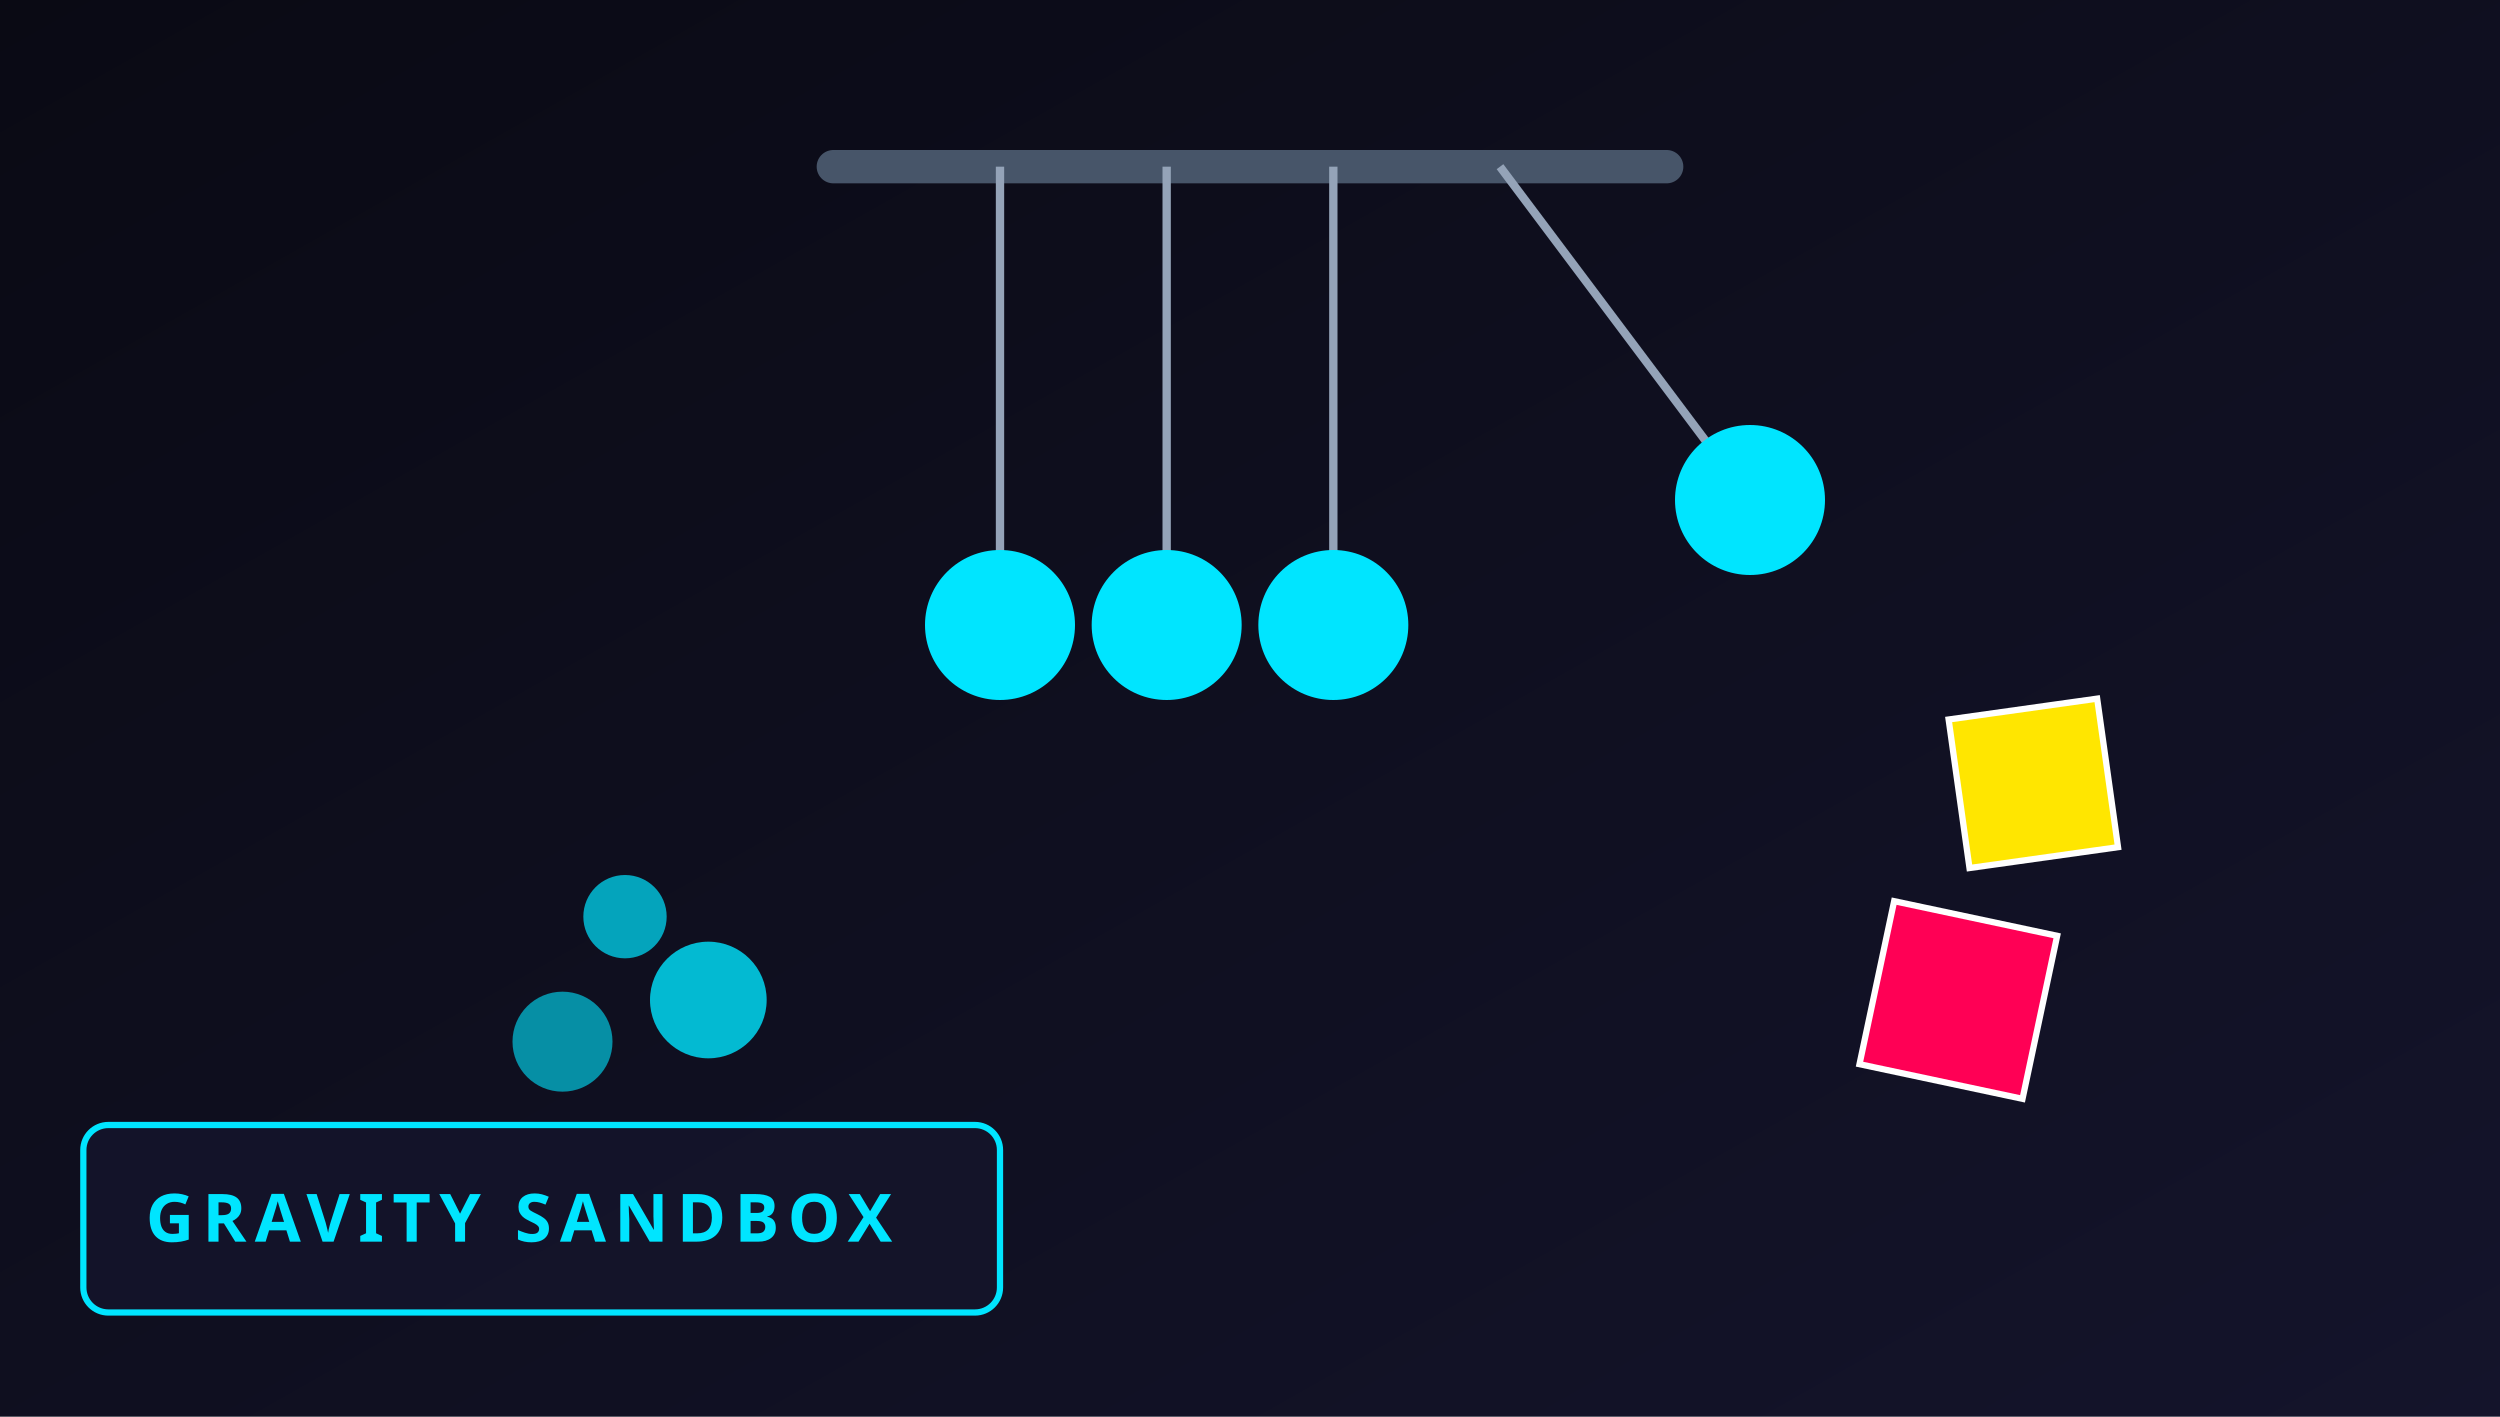
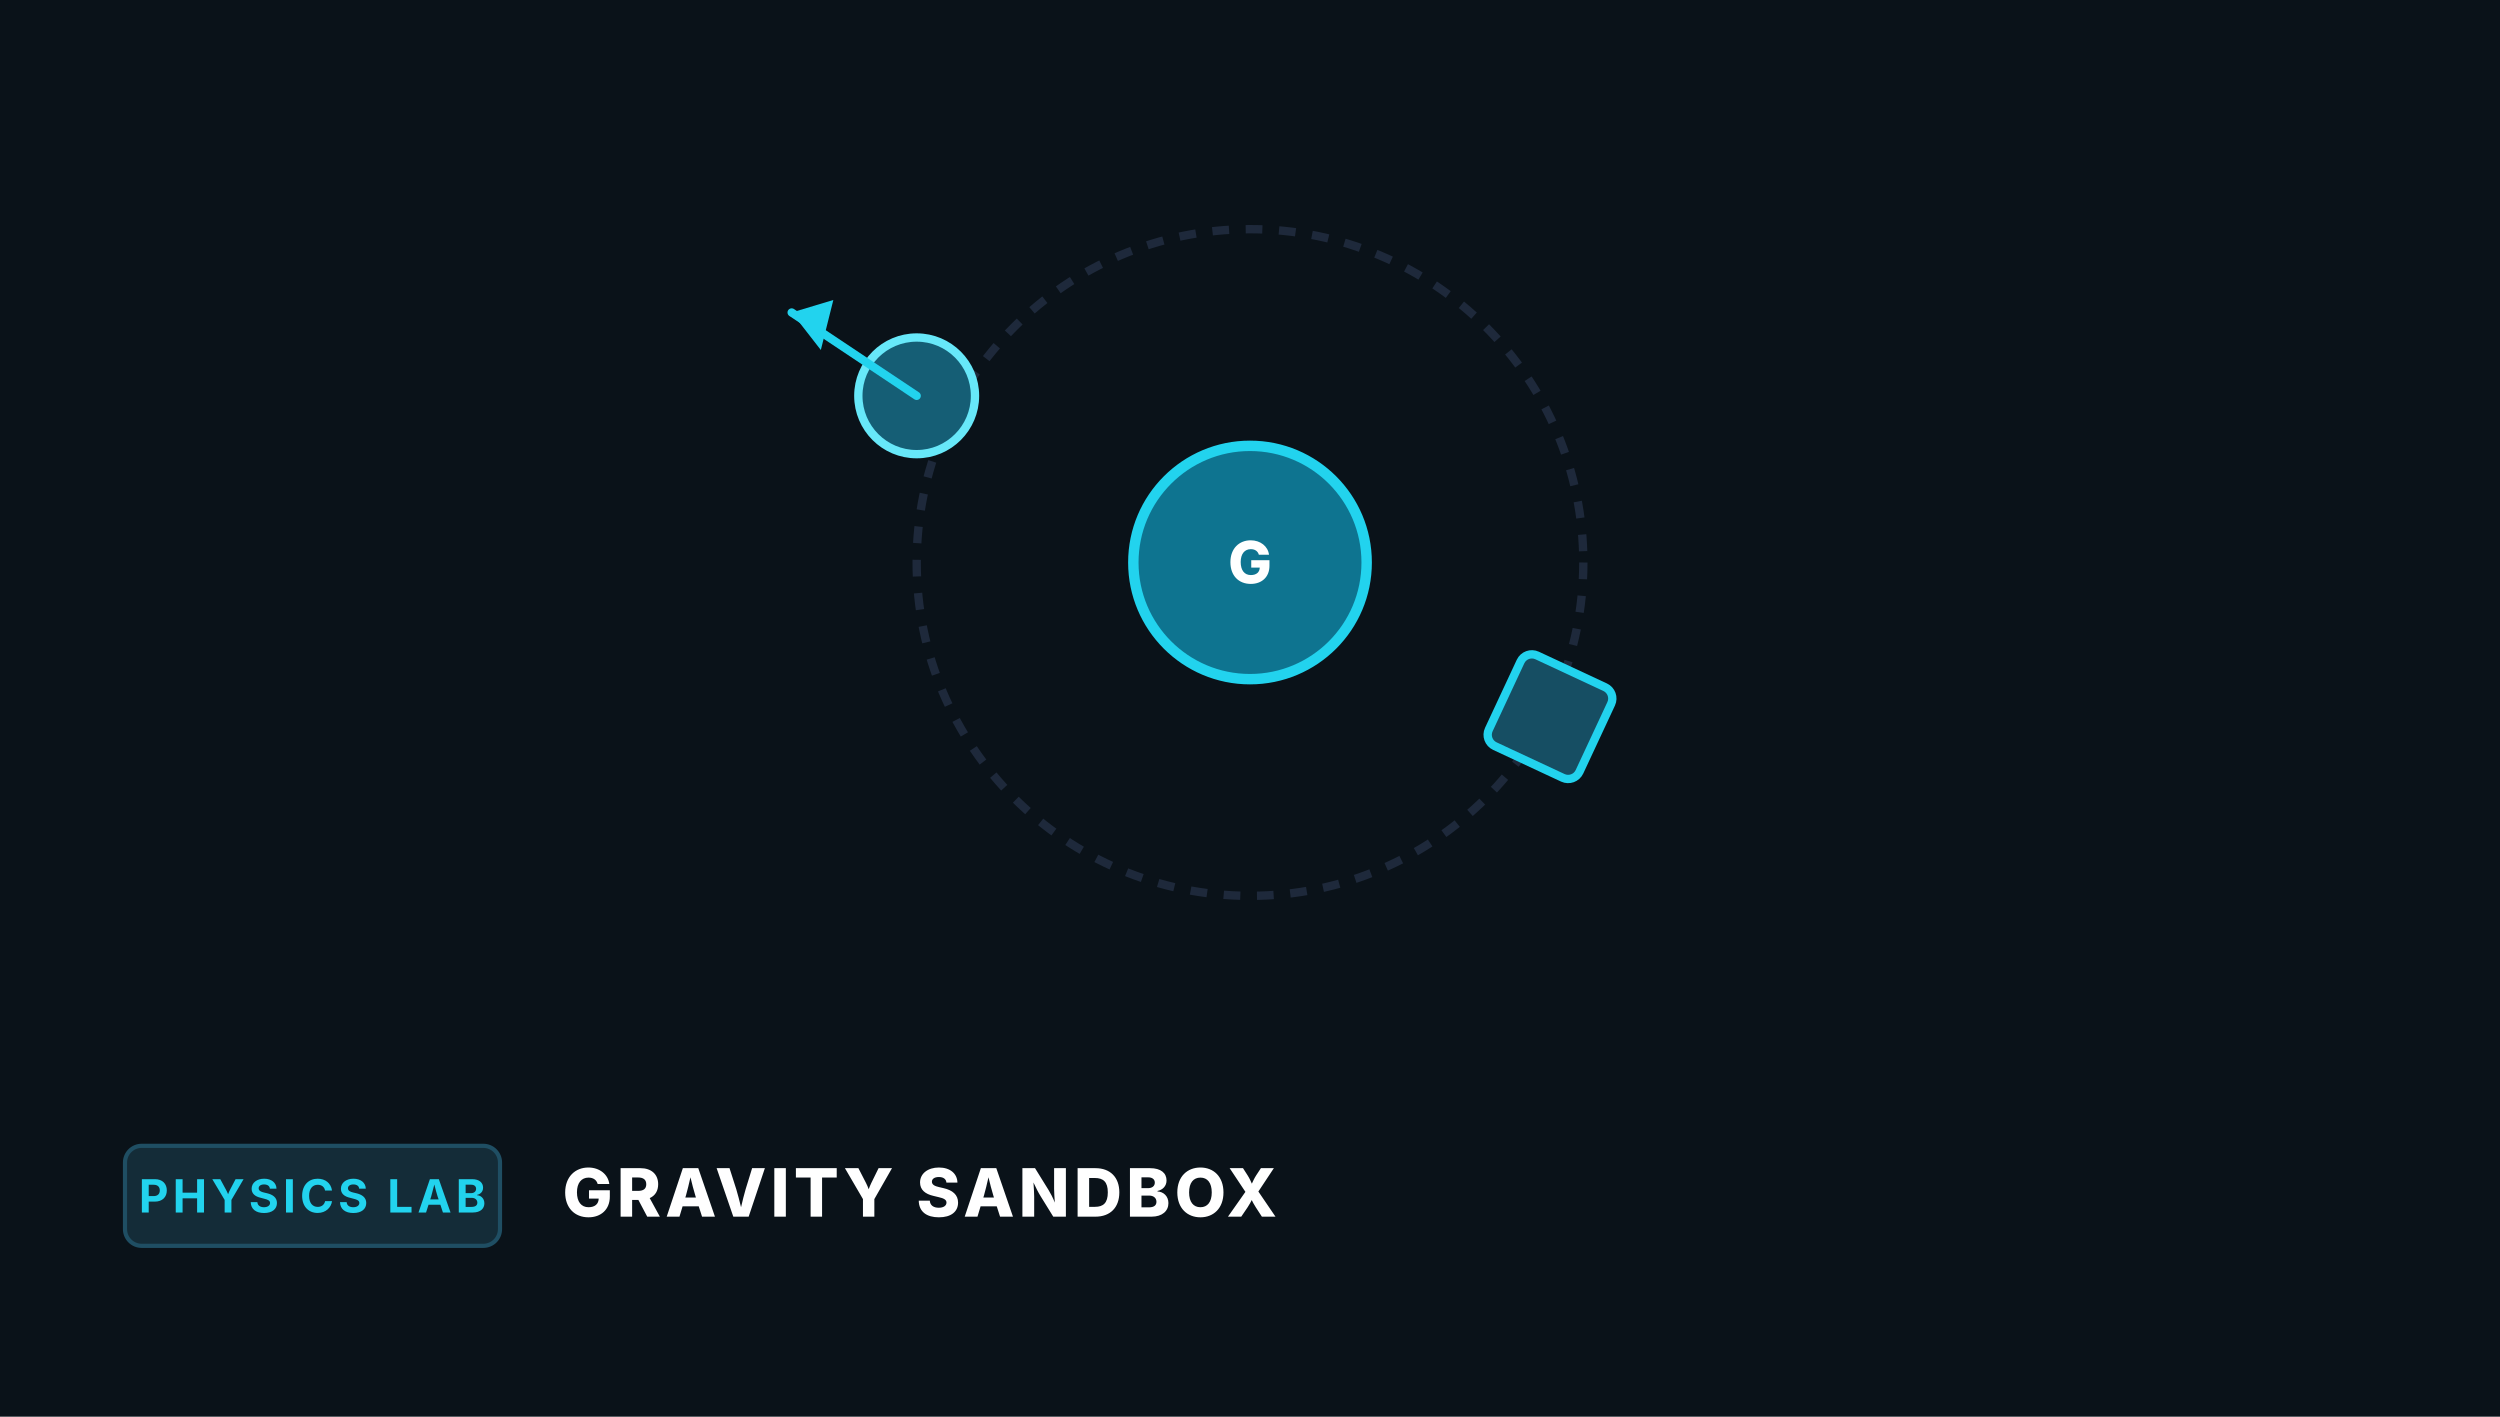
<svg xmlns="http://www.w3.org/2000/svg" viewBox="0 0 600 340" width="100%" height="100%">
-   <defs>
-     <linearGradient id="bgGradGS" x1="0%" y1="0%" x2="100%" y2="100%">
-       <stop offset="0%" stop-color="#0a0a14" />
-       <stop offset="100%" stop-color="#14142b" />
-     </linearGradient>
-   </defs>
-   <rect width="600" height="340" fill="url(#bgGradGS)" />
-   <line x1="200" y1="40" x2="400" y2="40" stroke="#475569" stroke-width="8" stroke-linecap="round" />
-   <line x1="240" y1="40" x2="240" y2="150" stroke="#94a3b8" stroke-width="2" />
-   <circle cx="240" cy="150" r="18" fill="#00e5ff" />
-   <line x1="280" y1="40" x2="280" y2="150" stroke="#94a3b8" stroke-width="2" />
-   <circle cx="280" cy="150" r="18" fill="#00e5ff" />
-   <line x1="320" y1="40" x2="320" y2="150" stroke="#94a3b8" stroke-width="2" />
-   <circle cx="320" cy="150" r="18" fill="#00e5ff" />
-   <line x1="360" y1="40" x2="420" y2="120" stroke="#94a3b8" stroke-width="2" />
-   <circle cx="420" cy="120" r="18" fill="#00e5ff" />
-   <circle cx="150" cy="220" r="10" fill="rgba(0,229,255,0.7)" />
-   <circle cx="170" cy="240" r="14" fill="rgba(0,229,255,0.8)" />
-   <circle cx="135" cy="250" r="12" fill="rgba(0,229,255,0.6)" />
-   <rect x="450" y="220" width="40" height="40" fill="#ff0055" stroke="#fff" stroke-width="1.5" transform="rotate(12, 470, 240)" />
-   <rect x="470" y="170" width="36" height="36" fill="#ffe600" stroke="#fff" stroke-width="1.5" transform="rotate(-8, 488, 188)" />
-   <rect x="20" y="270" width="220" height="45" rx="6" fill="rgba(20,20,43,0.9)" stroke="#00e5ff" stroke-width="1.5" />
-   <text x="35" y="298" font-family="'Segoe UI', monospace, sans-serif" font-size="16" font-weight="900" fill="#00e5ff" letter-spacing="2">GRAVITY SANDBOX</text>
+   <rect width="600" height="340" fill="#0a1219" />
+   <circle cx="300" cy="135" r="80" fill="none" stroke="#1e293b" stroke-width="2" stroke-dasharray="4,4" />
+   <circle cx="300" cy="135" r="28" fill="#0e7490" stroke="#22d3ee" stroke-width="2.5" />
+   <text x="300" y="140" text-anchor="middle" font-family="-apple-system, sans-serif" font-size="14" font-weight="800" fill="#ffffff">G</text>
+   <circle cx="220" cy="95" r="14" fill="#155e75" stroke="#67e8f9" stroke-width="2" />
+   <rect x="360" y="160" width="24" height="24" rx="3" fill="#164e63" stroke="#22d3ee" stroke-width="2" transform="rotate(25 372 172)" />
+   <line x1="220" y1="95" x2="190" y2="75" stroke="#22d3ee" stroke-width="2" stroke-linecap="round" />
+   <polygon points="190,75 197,84 200,72" fill="#22d3ee" />
+   <rect x="30" y="275" width="90" height="24" rx="4" fill="#142c38" stroke="#1f4e63" stroke-width="1" />
+   <text x="75" y="291" text-anchor="middle" font-family="-apple-system, sans-serif" font-size="11" font-weight="700" fill="#22d3ee" letter-spacing="1">PHYSICS LAB</text>
+   <text x="135" y="292" font-family="-apple-system, sans-serif" font-size="16" font-weight="800" fill="#ffffff" letter-spacing="1">GRAVITY SANDBOX</text>
</svg>
